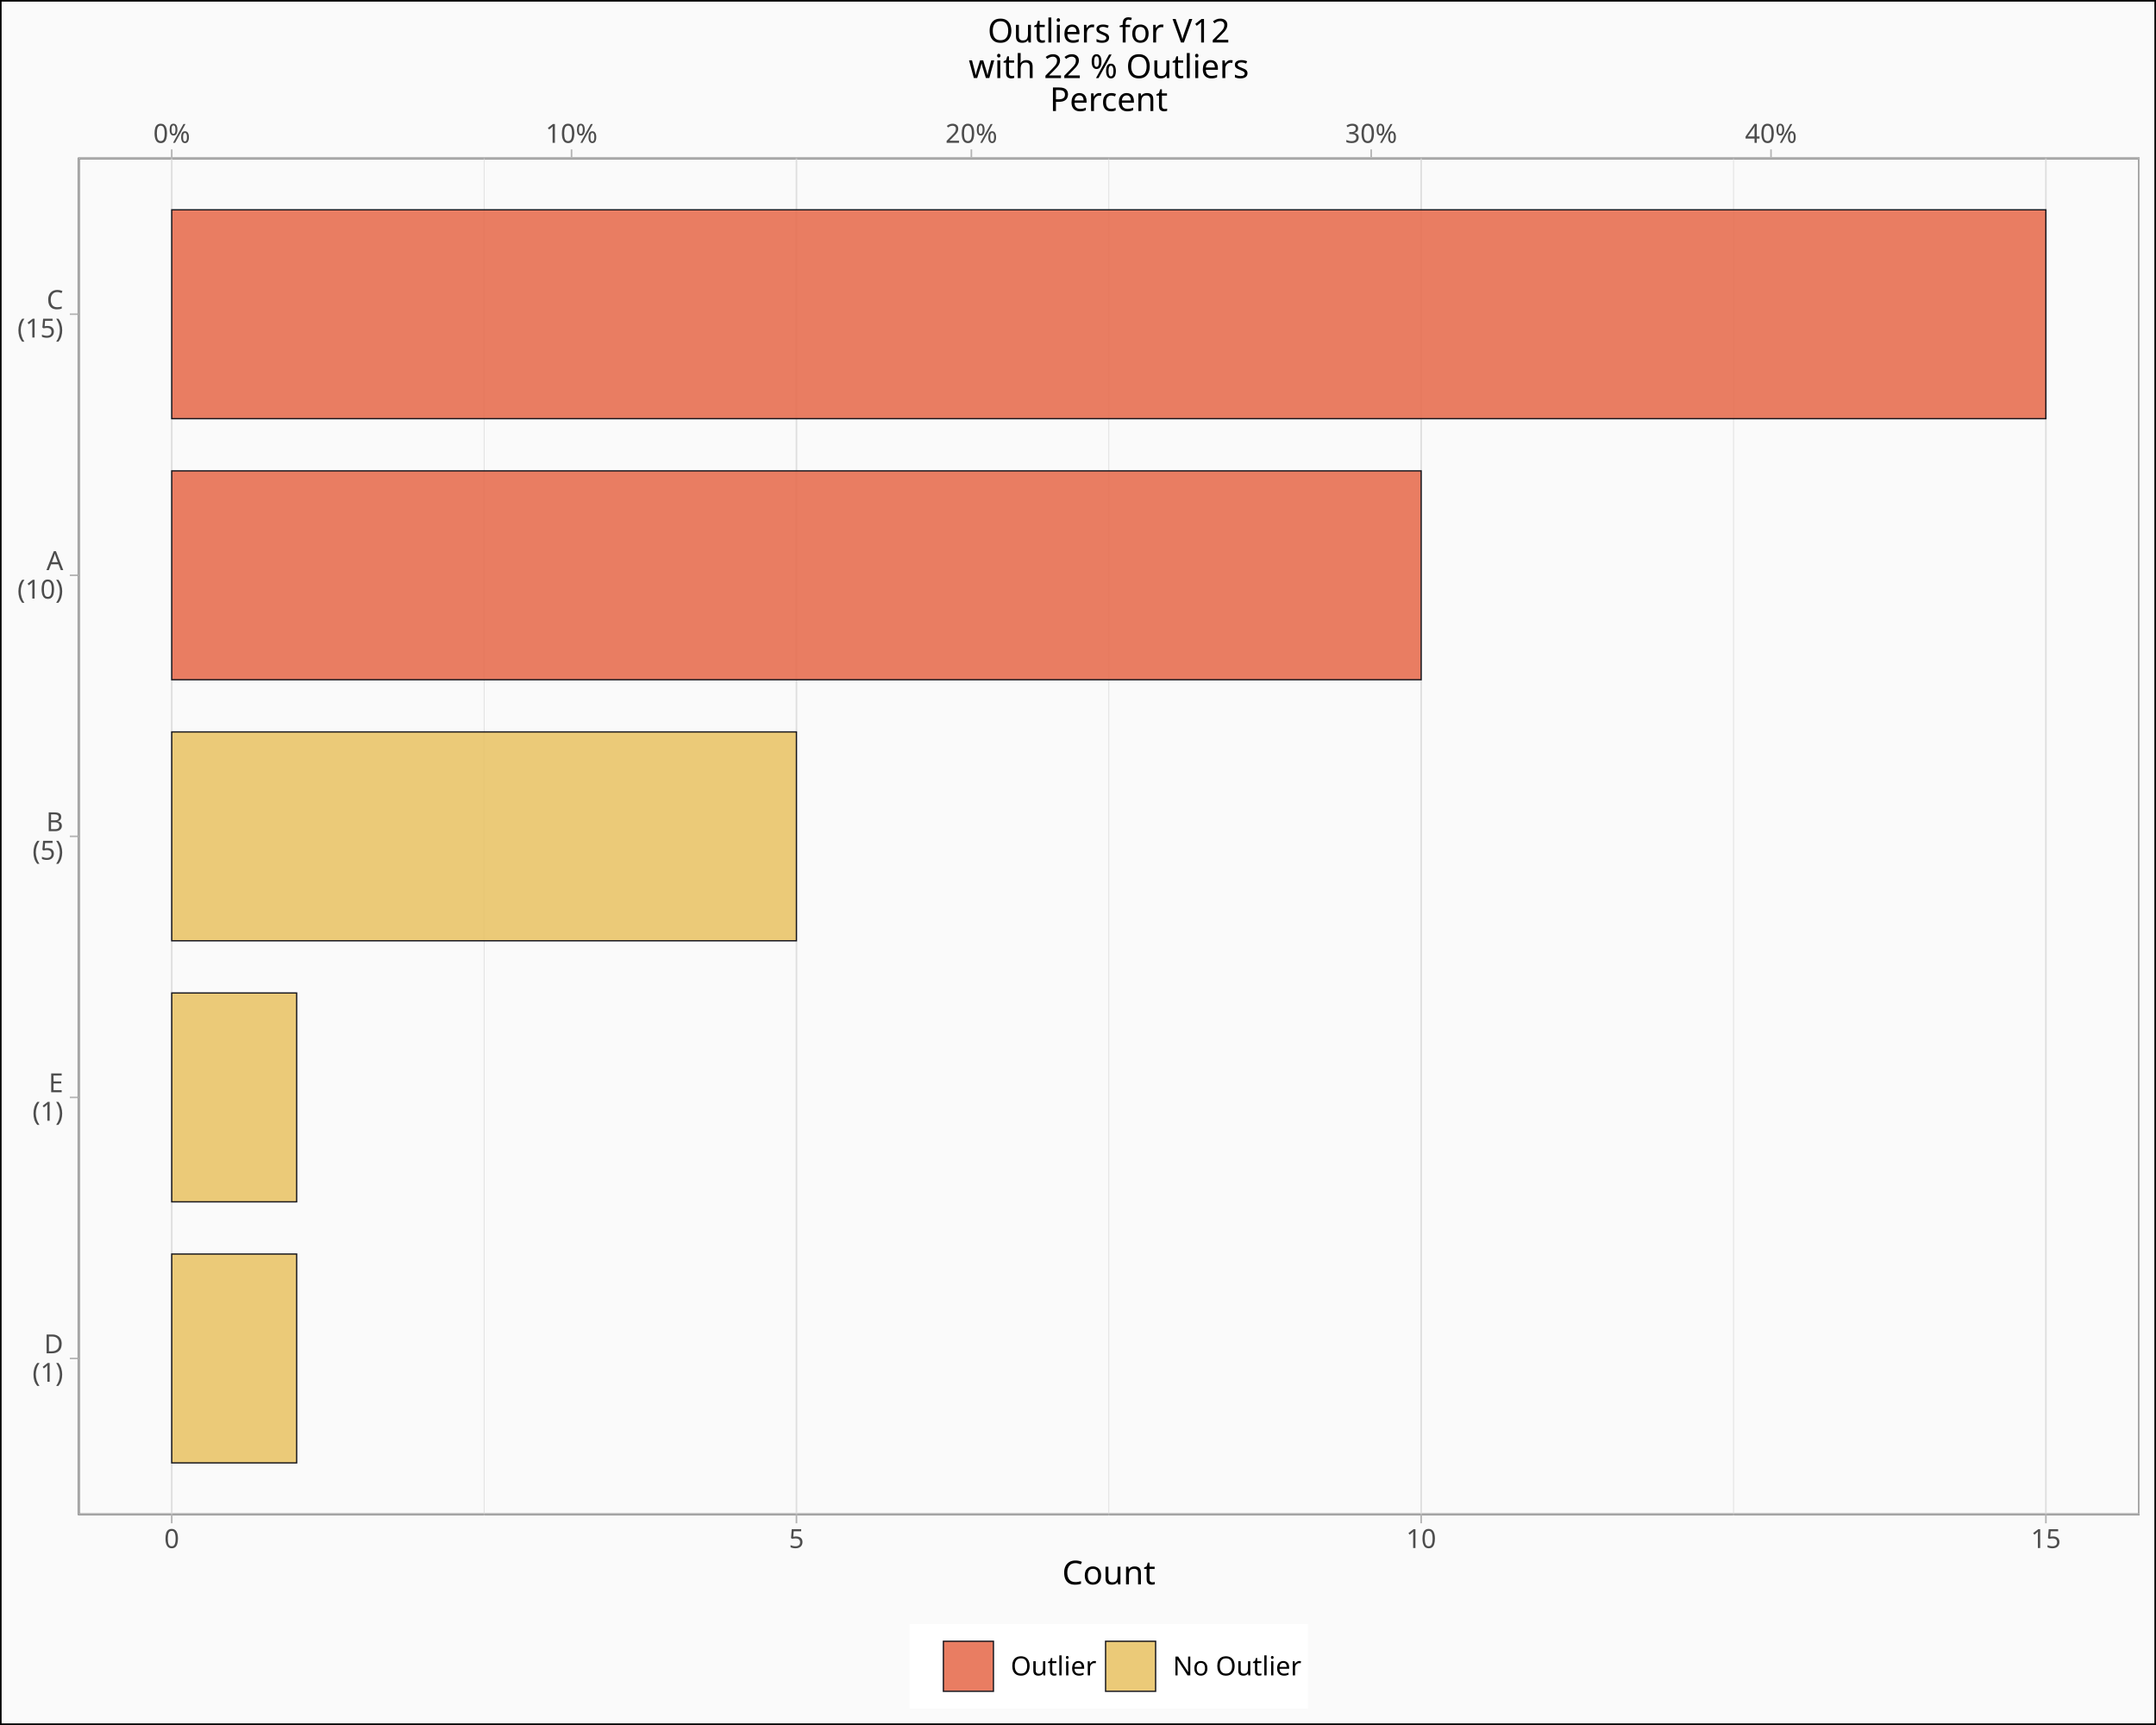
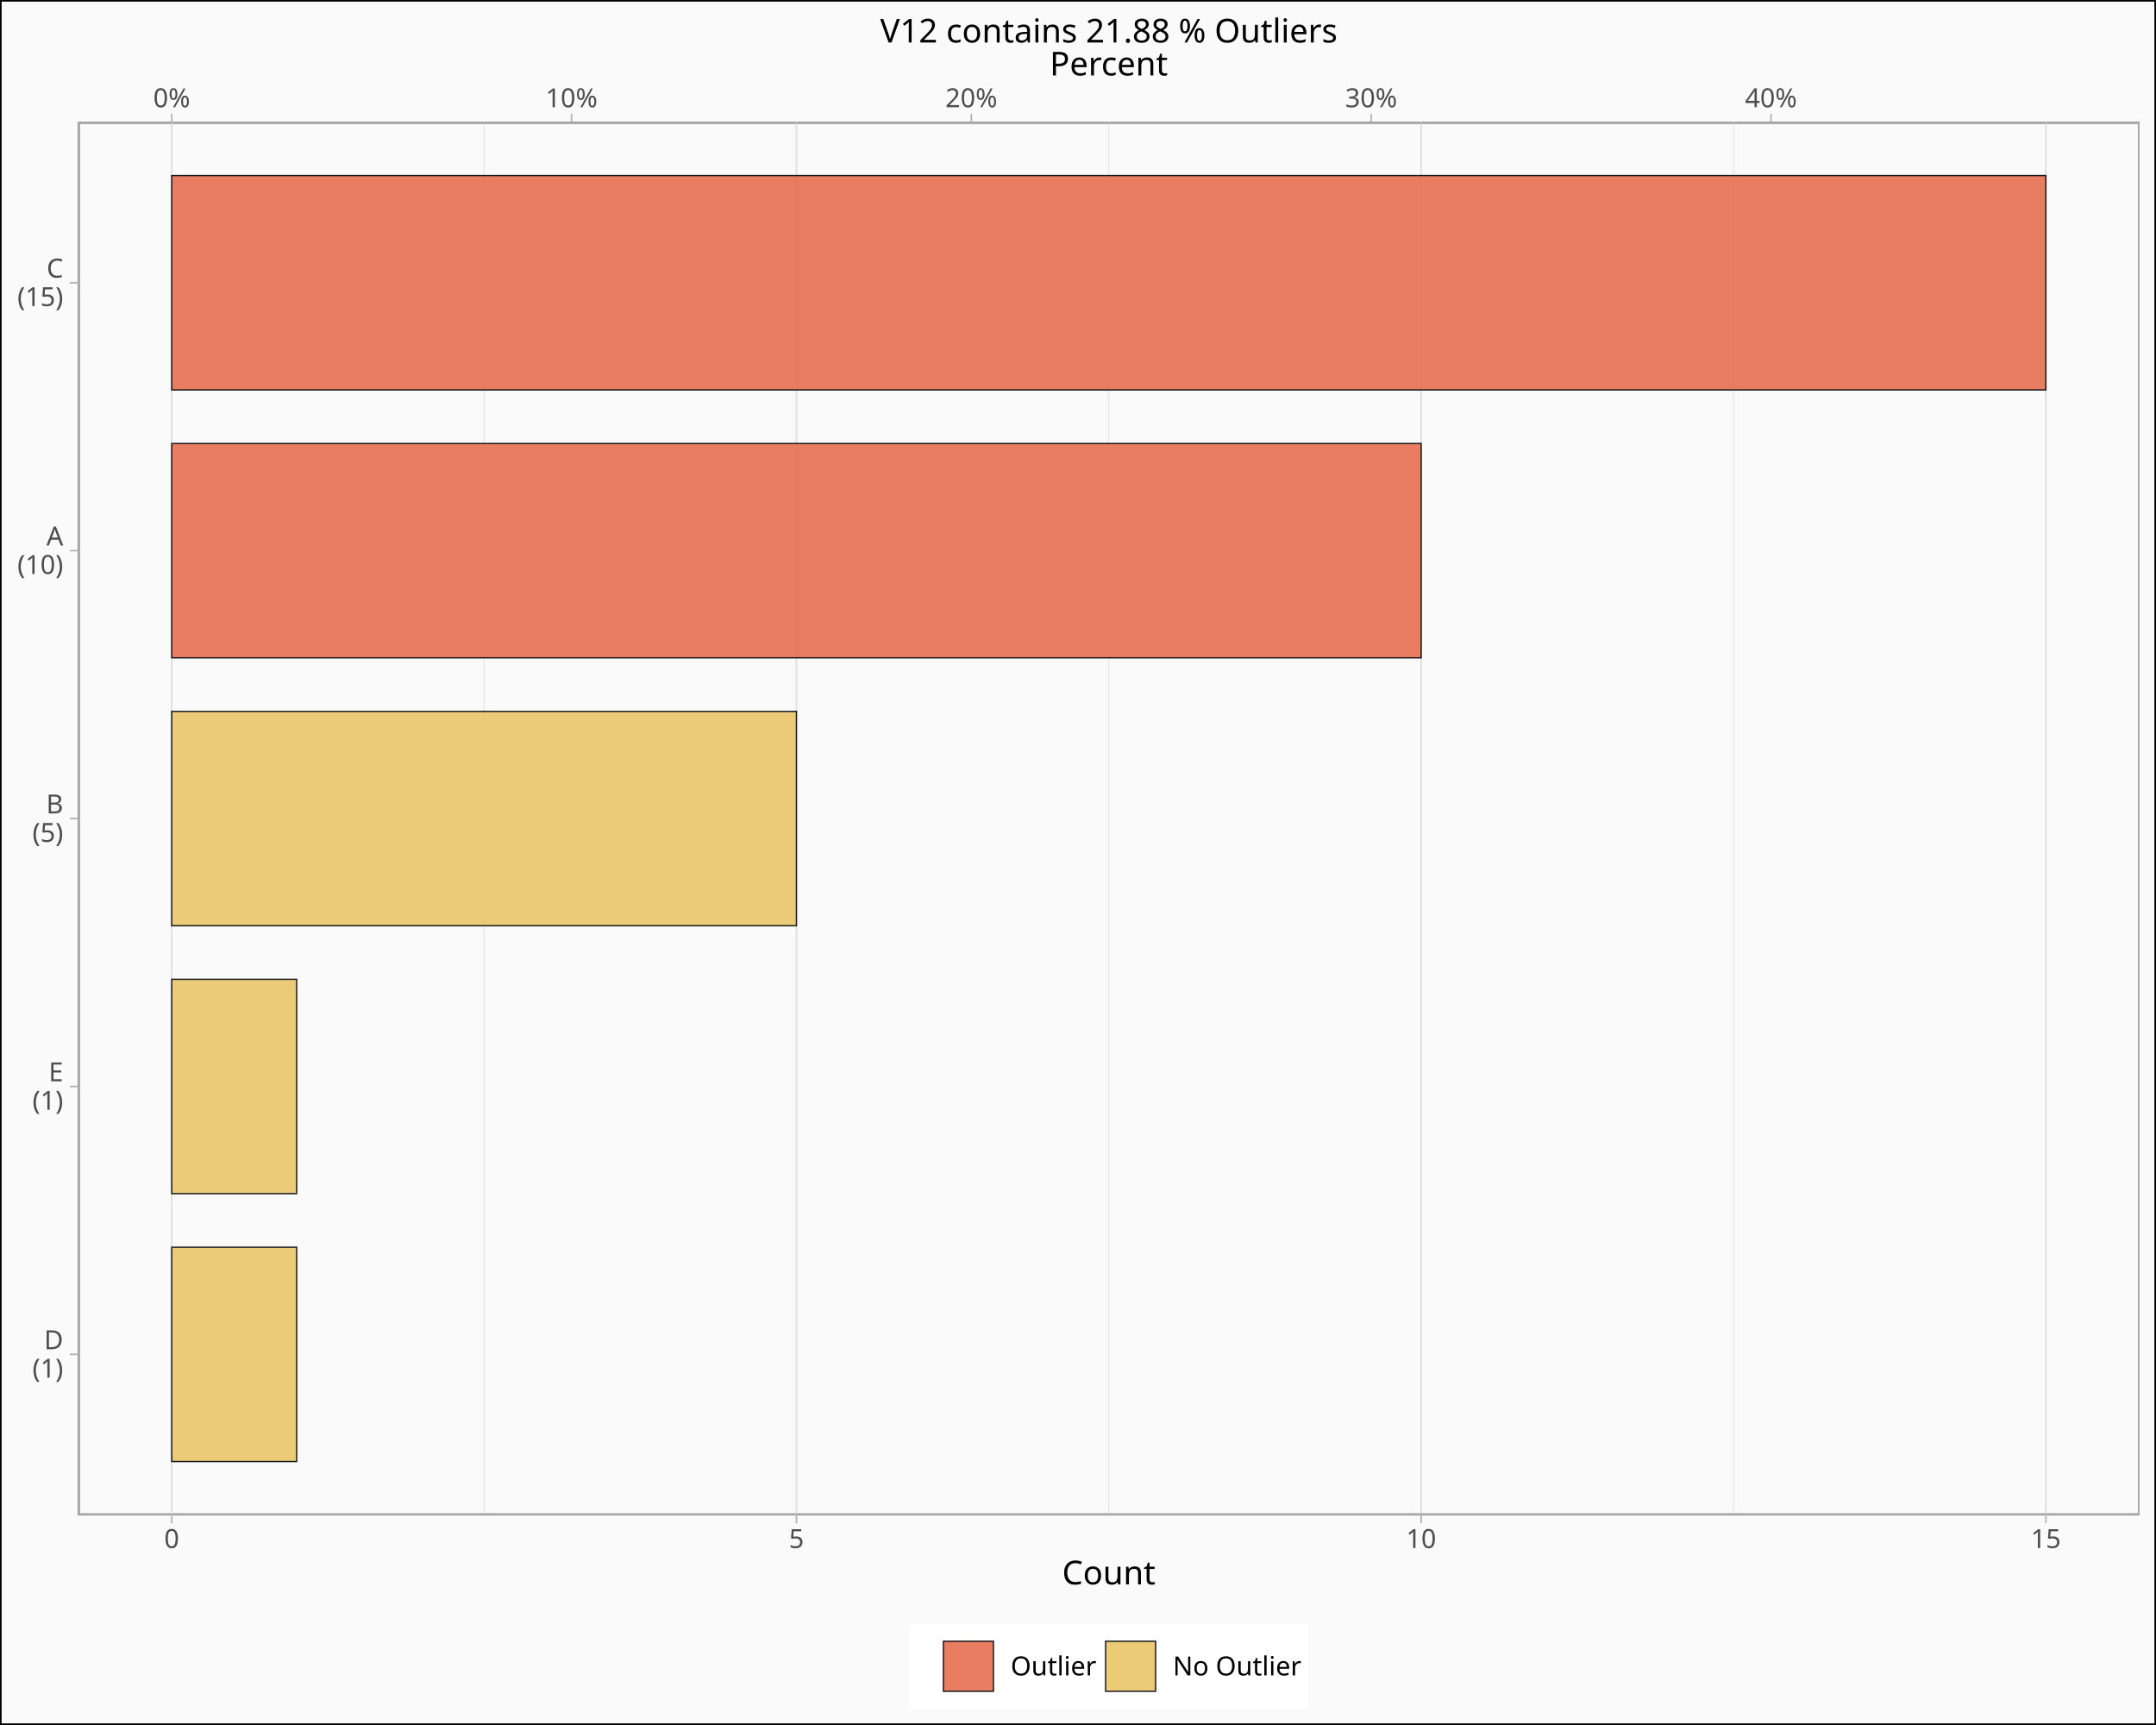
<svg xmlns="http://www.w3.org/2000/svg" class="svglite" data-engine-version="2.0" width="720.00pt" height="576.00pt" viewBox="0 0 720.00 576.00">
  <defs>
    <style type="text/css">
    .svglite line, .svglite polyline, .svglite polygon, .svglite path, .svglite rect, .svglite circle {
      fill: none;
      stroke: #000000;
      stroke-linecap: round;
      stroke-linejoin: round;
      stroke-miterlimit: 10.00;
    }
  </style>
  </defs>
  <rect width="100%" height="100%" style="stroke: none; fill: #FFFFFF;" />
  <defs>
    <clipPath id="cpMC4wMHw3MjAuMDB8MC4wMHw1NzYuMDA=">
      <rect x="0.00" y="0.00" width="720.00" height="576.00" />
    </clipPath>
  </defs>
  <g clip-path="url(#cpMC4wMHw3MjAuMDB8MC4wMHw1NzYuMDA=)">
    <rect x="0.00" y="0.00" width="720.00" height="576.00" style="stroke-width: 1.07; fill: #FAFAFA;" />
  </g>
  <defs>
-     <clipPath id="cpMjYuMDZ8NzE0LjUyfDUyLjYyfDUwNS45MQ==">
-       <rect x="26.06" y="52.62" width="688.46" height="453.29" />
+     <clipPath id="cpMjYuMDZ8NzE0LjUyfDQwLjc0fDUwNS45MQ==">
+       <rect x="26.06" y="40.74" width="688.46" height="465.17" />
    </clipPath>
  </defs>
-   <g clip-path="url(#cpMjYuMDZ8NzE0LjUyfDUyLjYyfDUwNS45MQ==)">
-     <rect x="26.06" y="52.62" width="688.46" height="453.29" style="stroke-width: 1.07; fill: #FAFAFA;" />
-     <polyline points="161.67,505.91 161.67,52.62 " style="stroke-width: 0.27; stroke: #DEDEDE; stroke-linecap: butt;" />
-     <polyline points="370.29,505.91 370.29,52.62 " style="stroke-width: 0.27; stroke: #DEDEDE; stroke-linecap: butt;" />
-     <polyline points="578.91,505.91 578.91,52.62 " style="stroke-width: 0.27; stroke: #DEDEDE; stroke-linecap: butt;" />
-     <polyline points="57.35,505.91 57.35,52.62 " style="stroke-width: 0.53; stroke: #DEDEDE; stroke-linecap: butt;" />
-     <polyline points="265.98,505.91 265.98,52.62 " style="stroke-width: 0.53; stroke: #DEDEDE; stroke-linecap: butt;" />
-     <polyline points="474.60,505.91 474.60,52.62 " style="stroke-width: 0.53; stroke: #DEDEDE; stroke-linecap: butt;" />
-     <polyline points="683.23,505.91 683.23,52.62 " style="stroke-width: 0.53; stroke: #DEDEDE; stroke-linecap: butt;" />
-     <rect x="57.35" y="157.23" width="417.25" height="69.74" style="stroke-width: 0.43; stroke: #16161D; stroke-linecap: butt; stroke-linejoin: miter; fill: #E76F51; fill-opacity: 0.90;" />
-     <rect x="57.35" y="244.40" width="208.62" height="69.74" style="stroke-width: 0.43; stroke: #16161D; stroke-linecap: butt; stroke-linejoin: miter; fill: #E9C46A; fill-opacity: 0.90;" />
-     <rect x="57.35" y="70.06" width="625.87" height="69.74" style="stroke-width: 0.43; stroke: #16161D; stroke-linecap: butt; stroke-linejoin: miter; fill: #E76F51; fill-opacity: 0.90;" />
-     <rect x="57.35" y="418.74" width="41.72" height="69.74" style="stroke-width: 0.43; stroke: #16161D; stroke-linecap: butt; stroke-linejoin: miter; fill: #E9C46A; fill-opacity: 0.90;" />
-     <rect x="57.35" y="331.57" width="41.72" height="69.74" style="stroke-width: 0.43; stroke: #16161D; stroke-linecap: butt; stroke-linejoin: miter; fill: #E9C46A; fill-opacity: 0.90;" />
-     <rect x="26.06" y="52.62" width="688.46" height="453.29" style="stroke-width: 1.07; stroke: #B3B3B3;" />
+   <g clip-path="url(#cpMjYuMDZ8NzE0LjUyfDQwLjc0fDUwNS45MQ==)">
+     <rect x="26.06" y="40.74" width="688.46" height="465.17" style="stroke-width: 1.07; fill: #FAFAFA;" />
+     <polyline points="161.67,505.91 161.67,40.74 " style="stroke-width: 0.27; stroke: #DEDEDE; stroke-linecap: butt;" />
+     <polyline points="370.29,505.91 370.29,40.74 " style="stroke-width: 0.27; stroke: #DEDEDE; stroke-linecap: butt;" />
+     <polyline points="578.91,505.91 578.91,40.74 " style="stroke-width: 0.27; stroke: #DEDEDE; stroke-linecap: butt;" />
+     <polyline points="57.35,505.91 57.35,40.74 " style="stroke-width: 0.53; stroke: #DEDEDE; stroke-linecap: butt;" />
+     <polyline points="265.98,505.91 265.98,40.74 " style="stroke-width: 0.53; stroke: #DEDEDE; stroke-linecap: butt;" />
+     <polyline points="474.60,505.91 474.60,40.74 " style="stroke-width: 0.53; stroke: #DEDEDE; stroke-linecap: butt;" />
+     <polyline points="683.23,505.91 683.23,40.74 " style="stroke-width: 0.53; stroke: #DEDEDE; stroke-linecap: butt;" />
+     <rect x="57.35" y="148.09" width="417.25" height="71.57" style="stroke-width: 0.43; stroke: #16161D; stroke-linecap: butt; stroke-linejoin: miter; fill: #E76F51; fill-opacity: 0.90;" />
+     <rect x="57.35" y="237.55" width="208.62" height="71.57" style="stroke-width: 0.43; stroke: #16161D; stroke-linecap: butt; stroke-linejoin: miter; fill: #E9C46A; fill-opacity: 0.90;" />
+     <rect x="57.35" y="58.63" width="625.87" height="71.57" style="stroke-width: 0.43; stroke: #16161D; stroke-linecap: butt; stroke-linejoin: miter; fill: #E76F51; fill-opacity: 0.90;" />
+     <rect x="57.35" y="416.46" width="41.72" height="71.57" style="stroke-width: 0.43; stroke: #16161D; stroke-linecap: butt; stroke-linejoin: miter; fill: #E9C46A; fill-opacity: 0.90;" />
+     <rect x="57.35" y="327.00" width="41.72" height="71.57" style="stroke-width: 0.43; stroke: #16161D; stroke-linecap: butt; stroke-linejoin: miter; fill: #E9C46A; fill-opacity: 0.90;" />
+     <rect x="26.06" y="40.74" width="688.46" height="465.17" style="stroke-width: 1.07; stroke: #B3B3B3;" />
  </g>
  <g clip-path="url(#cpMC4wMHw3MjAuMDB8MC4wMHw1NzYuMDA=)">
-     <text x="57.35" y="47.69" text-anchor="middle" style="font-size: 8.80px; fill: #4D4D4D; font-family: sans;" textLength="12.72px" lengthAdjust="spacingAndGlyphs">0%</text>
-     <text x="190.87" y="47.69" text-anchor="middle" style="font-size: 8.80px; fill: #4D4D4D; font-family: sans;" textLength="17.61px" lengthAdjust="spacingAndGlyphs">10%</text>
-     <text x="324.39" y="47.69" text-anchor="middle" style="font-size: 8.80px; fill: #4D4D4D; font-family: sans;" textLength="17.61px" lengthAdjust="spacingAndGlyphs">20%</text>
-     <text x="457.91" y="47.69" text-anchor="middle" style="font-size: 8.80px; fill: #4D4D4D; font-family: sans;" textLength="17.61px" lengthAdjust="spacingAndGlyphs">30%</text>
-     <text x="591.43" y="47.69" text-anchor="middle" style="font-size: 8.80px; fill: #4D4D4D; font-family: sans;" textLength="17.61px" lengthAdjust="spacingAndGlyphs">40%</text>
-     <polyline points="57.35,52.62 57.35,49.88 " style="stroke-width: 0.53; stroke: #B3B3B3; stroke-linecap: butt;" />
-     <polyline points="190.87,52.62 190.87,49.88 " style="stroke-width: 0.53; stroke: #B3B3B3; stroke-linecap: butt;" />
-     <polyline points="324.39,52.62 324.39,49.88 " style="stroke-width: 0.53; stroke: #B3B3B3; stroke-linecap: butt;" />
-     <polyline points="457.91,52.62 457.91,49.88 " style="stroke-width: 0.53; stroke: #B3B3B3; stroke-linecap: butt;" />
-     <polyline points="591.43,52.62 591.43,49.88 " style="stroke-width: 0.53; stroke: #B3B3B3; stroke-linecap: butt;" />
-     <text x="21.13" y="451.89" text-anchor="end" style="font-size: 8.80px; fill: #4D4D4D; font-family: sans;" textLength="8.80px" lengthAdjust="spacingAndGlyphs">D </text>
-     <text x="21.13" y="461.39" text-anchor="end" style="font-size: 8.80px; fill: #4D4D4D; font-family: sans;" textLength="10.76px" lengthAdjust="spacingAndGlyphs">(1)</text>
-     <text x="21.13" y="364.72" text-anchor="end" style="font-size: 8.80px; fill: #4D4D4D; font-family: sans;" textLength="8.32px" lengthAdjust="spacingAndGlyphs">E </text>
-     <text x="21.13" y="374.22" text-anchor="end" style="font-size: 8.80px; fill: #4D4D4D; font-family: sans;" textLength="10.76px" lengthAdjust="spacingAndGlyphs">(1)</text>
-     <text x="21.13" y="277.54" text-anchor="end" style="font-size: 8.80px; fill: #4D4D4D; font-family: sans;" textLength="8.32px" lengthAdjust="spacingAndGlyphs">B </text>
-     <text x="21.13" y="287.05" text-anchor="end" style="font-size: 8.80px; fill: #4D4D4D; font-family: sans;" textLength="10.76px" lengthAdjust="spacingAndGlyphs">(5)</text>
-     <text x="21.13" y="190.37" text-anchor="end" style="font-size: 8.80px; fill: #4D4D4D; font-family: sans;" textLength="8.32px" lengthAdjust="spacingAndGlyphs">A </text>
-     <text x="21.13" y="199.88" text-anchor="end" style="font-size: 8.80px; fill: #4D4D4D; font-family: sans;" textLength="15.65px" lengthAdjust="spacingAndGlyphs">(10)</text>
-     <text x="21.13" y="103.20" text-anchor="end" style="font-size: 8.80px; fill: #4D4D4D; font-family: sans;" textLength="8.80px" lengthAdjust="spacingAndGlyphs">C </text>
-     <text x="21.13" y="112.70" text-anchor="end" style="font-size: 8.80px; fill: #4D4D4D; font-family: sans;" textLength="15.65px" lengthAdjust="spacingAndGlyphs">(15)</text>
-     <polyline points="23.32,453.61 26.06,453.61 " style="stroke-width: 0.53; stroke: #B3B3B3; stroke-linecap: butt;" />
-     <polyline points="23.32,366.44 26.06,366.44 " style="stroke-width: 0.53; stroke: #B3B3B3; stroke-linecap: butt;" />
-     <polyline points="23.32,279.27 26.06,279.27 " style="stroke-width: 0.53; stroke: #B3B3B3; stroke-linecap: butt;" />
-     <polyline points="23.32,192.10 26.06,192.10 " style="stroke-width: 0.53; stroke: #B3B3B3; stroke-linecap: butt;" />
-     <polyline points="23.32,104.92 26.06,104.92 " style="stroke-width: 0.53; stroke: #B3B3B3; stroke-linecap: butt;" />
+     <text x="57.35" y="35.81" text-anchor="middle" style="font-size: 8.80px; fill: #4D4D4D; font-family: sans;" textLength="12.72px" lengthAdjust="spacingAndGlyphs">0%</text>
+     <text x="190.87" y="35.81" text-anchor="middle" style="font-size: 8.80px; fill: #4D4D4D; font-family: sans;" textLength="17.61px" lengthAdjust="spacingAndGlyphs">10%</text>
+     <text x="324.39" y="35.81" text-anchor="middle" style="font-size: 8.80px; fill: #4D4D4D; font-family: sans;" textLength="17.61px" lengthAdjust="spacingAndGlyphs">20%</text>
+     <text x="457.91" y="35.81" text-anchor="middle" style="font-size: 8.80px; fill: #4D4D4D; font-family: sans;" textLength="17.61px" lengthAdjust="spacingAndGlyphs">30%</text>
+     <text x="591.43" y="35.81" text-anchor="middle" style="font-size: 8.80px; fill: #4D4D4D; font-family: sans;" textLength="17.61px" lengthAdjust="spacingAndGlyphs">40%</text>
+     <polyline points="57.35,40.74 57.35,38.00 " style="stroke-width: 0.53; stroke: #B3B3B3; stroke-linecap: butt;" />
+     <polyline points="190.87,40.74 190.87,38.00 " style="stroke-width: 0.53; stroke: #B3B3B3; stroke-linecap: butt;" />
+     <polyline points="324.39,40.74 324.39,38.00 " style="stroke-width: 0.53; stroke: #B3B3B3; stroke-linecap: butt;" />
+     <polyline points="457.91,40.74 457.91,38.00 " style="stroke-width: 0.53; stroke: #B3B3B3; stroke-linecap: butt;" />
+     <polyline points="591.43,40.74 591.43,38.00 " style="stroke-width: 0.53; stroke: #B3B3B3; stroke-linecap: butt;" />
+     <text x="21.13" y="450.52" text-anchor="end" style="font-size: 8.80px; fill: #4D4D4D; font-family: sans;" textLength="8.80px" lengthAdjust="spacingAndGlyphs">D </text>
+     <text x="21.13" y="460.02" text-anchor="end" style="font-size: 8.80px; fill: #4D4D4D; font-family: sans;" textLength="10.76px" lengthAdjust="spacingAndGlyphs">(1)</text>
+     <text x="21.13" y="361.06" text-anchor="end" style="font-size: 8.80px; fill: #4D4D4D; font-family: sans;" textLength="8.32px" lengthAdjust="spacingAndGlyphs">E </text>
+     <text x="21.13" y="370.56" text-anchor="end" style="font-size: 8.80px; fill: #4D4D4D; font-family: sans;" textLength="10.76px" lengthAdjust="spacingAndGlyphs">(1)</text>
+     <text x="21.13" y="271.60" text-anchor="end" style="font-size: 8.80px; fill: #4D4D4D; font-family: sans;" textLength="8.32px" lengthAdjust="spacingAndGlyphs">B </text>
+     <text x="21.13" y="281.11" text-anchor="end" style="font-size: 8.80px; fill: #4D4D4D; font-family: sans;" textLength="10.76px" lengthAdjust="spacingAndGlyphs">(5)</text>
+     <text x="21.13" y="182.15" text-anchor="end" style="font-size: 8.80px; fill: #4D4D4D; font-family: sans;" textLength="8.32px" lengthAdjust="spacingAndGlyphs">A </text>
+     <text x="21.13" y="191.65" text-anchor="end" style="font-size: 8.80px; fill: #4D4D4D; font-family: sans;" textLength="15.65px" lengthAdjust="spacingAndGlyphs">(10)</text>
+     <text x="21.13" y="92.69" text-anchor="end" style="font-size: 8.80px; fill: #4D4D4D; font-family: sans;" textLength="8.80px" lengthAdjust="spacingAndGlyphs">C </text>
+     <text x="21.13" y="102.20" text-anchor="end" style="font-size: 8.80px; fill: #4D4D4D; font-family: sans;" textLength="15.65px" lengthAdjust="spacingAndGlyphs">(15)</text>
+     <polyline points="23.32,452.24 26.06,452.24 " style="stroke-width: 0.53; stroke: #B3B3B3; stroke-linecap: butt;" />
+     <polyline points="23.32,362.78 26.06,362.78 " style="stroke-width: 0.53; stroke: #B3B3B3; stroke-linecap: butt;" />
+     <polyline points="23.32,273.33 26.06,273.33 " style="stroke-width: 0.53; stroke: #B3B3B3; stroke-linecap: butt;" />
+     <polyline points="23.32,183.87 26.06,183.87 " style="stroke-width: 0.53; stroke: #B3B3B3; stroke-linecap: butt;" />
+     <polyline points="23.32,94.42 26.06,94.42 " style="stroke-width: 0.53; stroke: #B3B3B3; stroke-linecap: butt;" />
    <polyline points="57.35,508.65 57.35,505.91 " style="stroke-width: 0.53; stroke: #B3B3B3; stroke-linecap: butt;" />
    <polyline points="265.98,508.65 265.98,505.91 " style="stroke-width: 0.53; stroke: #B3B3B3; stroke-linecap: butt;" />
    <polyline points="474.60,508.65 474.60,505.91 " style="stroke-width: 0.53; stroke: #B3B3B3; stroke-linecap: butt;" />
    <polyline points="683.23,508.65 683.23,505.91 " style="stroke-width: 0.53; stroke: #B3B3B3; stroke-linecap: butt;" />
    <text x="57.35" y="516.90" text-anchor="middle" style="font-size: 8.80px; fill: #4D4D4D; font-family: sans;" textLength="4.89px" lengthAdjust="spacingAndGlyphs">0</text>
    <text x="265.98" y="516.90" text-anchor="middle" style="font-size: 8.80px; fill: #4D4D4D; font-family: sans;" textLength="4.89px" lengthAdjust="spacingAndGlyphs">5</text>
    <text x="474.60" y="516.90" text-anchor="middle" style="font-size: 8.80px; fill: #4D4D4D; font-family: sans;" textLength="9.79px" lengthAdjust="spacingAndGlyphs">10</text>
    <text x="683.23" y="516.90" text-anchor="middle" style="font-size: 8.80px; fill: #4D4D4D; font-family: sans;" textLength="9.79px" lengthAdjust="spacingAndGlyphs">15</text>
-     <text x="370.29" y="37.07" text-anchor="middle" style="font-size: 11.00px; font-family: sans;" textLength="37.92px" lengthAdjust="spacingAndGlyphs">Percent</text>
+     <text x="370.29" y="25.19" text-anchor="middle" style="font-size: 11.00px; font-family: sans;" textLength="37.92px" lengthAdjust="spacingAndGlyphs">Percent</text>
    <text x="370.29" y="529.04" text-anchor="middle" style="font-size: 11.00px; font-family: sans;" textLength="29.36px" lengthAdjust="spacingAndGlyphs">Count</text>
    <rect x="303.80" y="542.28" width="132.97" height="28.24" style="stroke-width: 1.07; stroke: none; fill: #FFFFFF;" />
    <rect x="314.76" y="547.76" width="17.28" height="17.28" style="stroke-width: 1.07; stroke: none; fill: #FFFFFF;" />
    <rect x="315.05" y="548.04" width="16.71" height="16.71" style="stroke-width: 0.43; stroke: #16161D; stroke-linecap: butt; stroke-linejoin: miter; fill: #E76F51; fill-opacity: 0.90;" />
    <rect x="368.92" y="547.76" width="17.28" height="17.28" style="stroke-width: 1.07; stroke: none; fill: #FFFFFF;" />
    <rect x="369.21" y="548.04" width="16.71" height="16.71" style="stroke-width: 0.43; stroke: #16161D; stroke-linecap: butt; stroke-linejoin: miter; fill: #E9C46A; fill-opacity: 0.90;" />
    <text x="337.52" y="559.43" style="font-size: 8.80px; font-family: sans;" textLength="25.92px" lengthAdjust="spacingAndGlyphs">Outlier</text>
    <text x="391.68" y="559.43" style="font-size: 8.80px; font-family: sans;" textLength="39.62px" lengthAdjust="spacingAndGlyphs">No Outlier</text>
-     <text x="370.29" y="14.19" text-anchor="middle" style="font-size: 11.00px; font-family: sans;" textLength="76.43px" lengthAdjust="spacingAndGlyphs">Outliers for V12</text>
-     <text x="370.29" y="26.07" text-anchor="middle" style="font-size: 11.00px; font-family: sans;" textLength="88.65px" lengthAdjust="spacingAndGlyphs">with 22 % Outliers</text>
+     <text x="370.29" y="14.19" text-anchor="middle" style="font-size: 11.00px; font-family: sans;" textLength="147.99px" lengthAdjust="spacingAndGlyphs">V12 contains 21.88 % Outliers</text>
  </g>
</svg>
